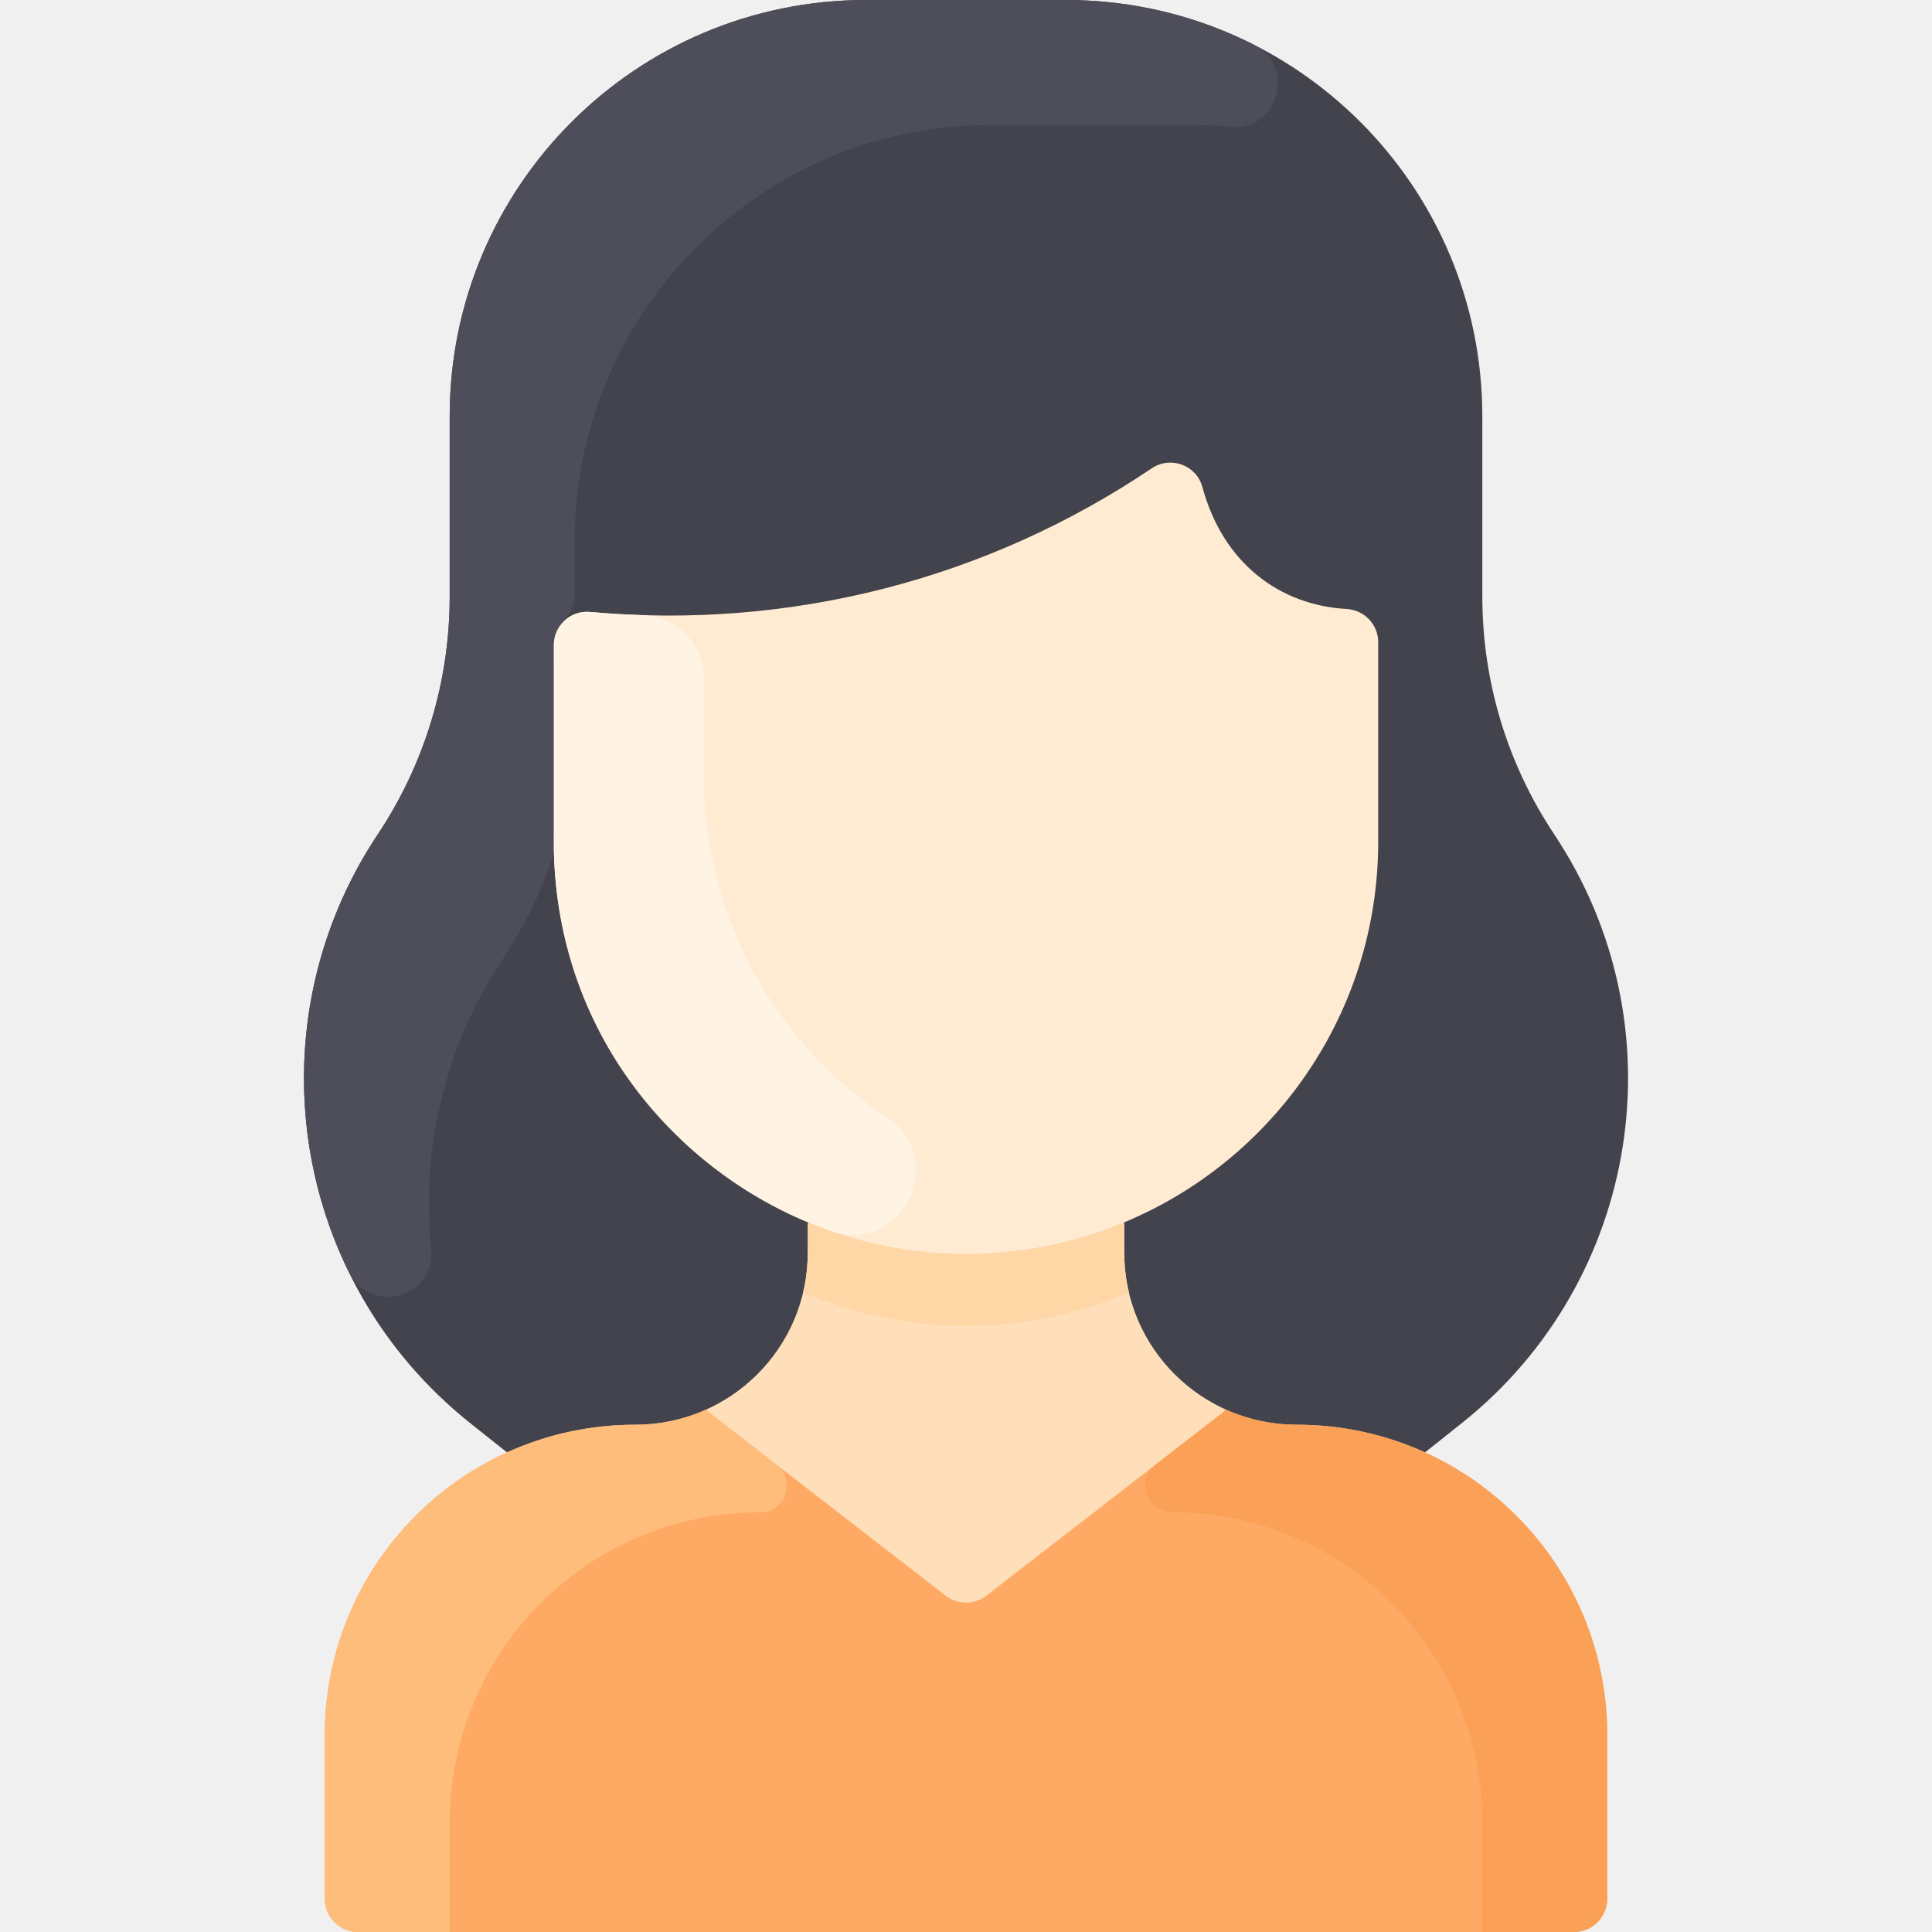
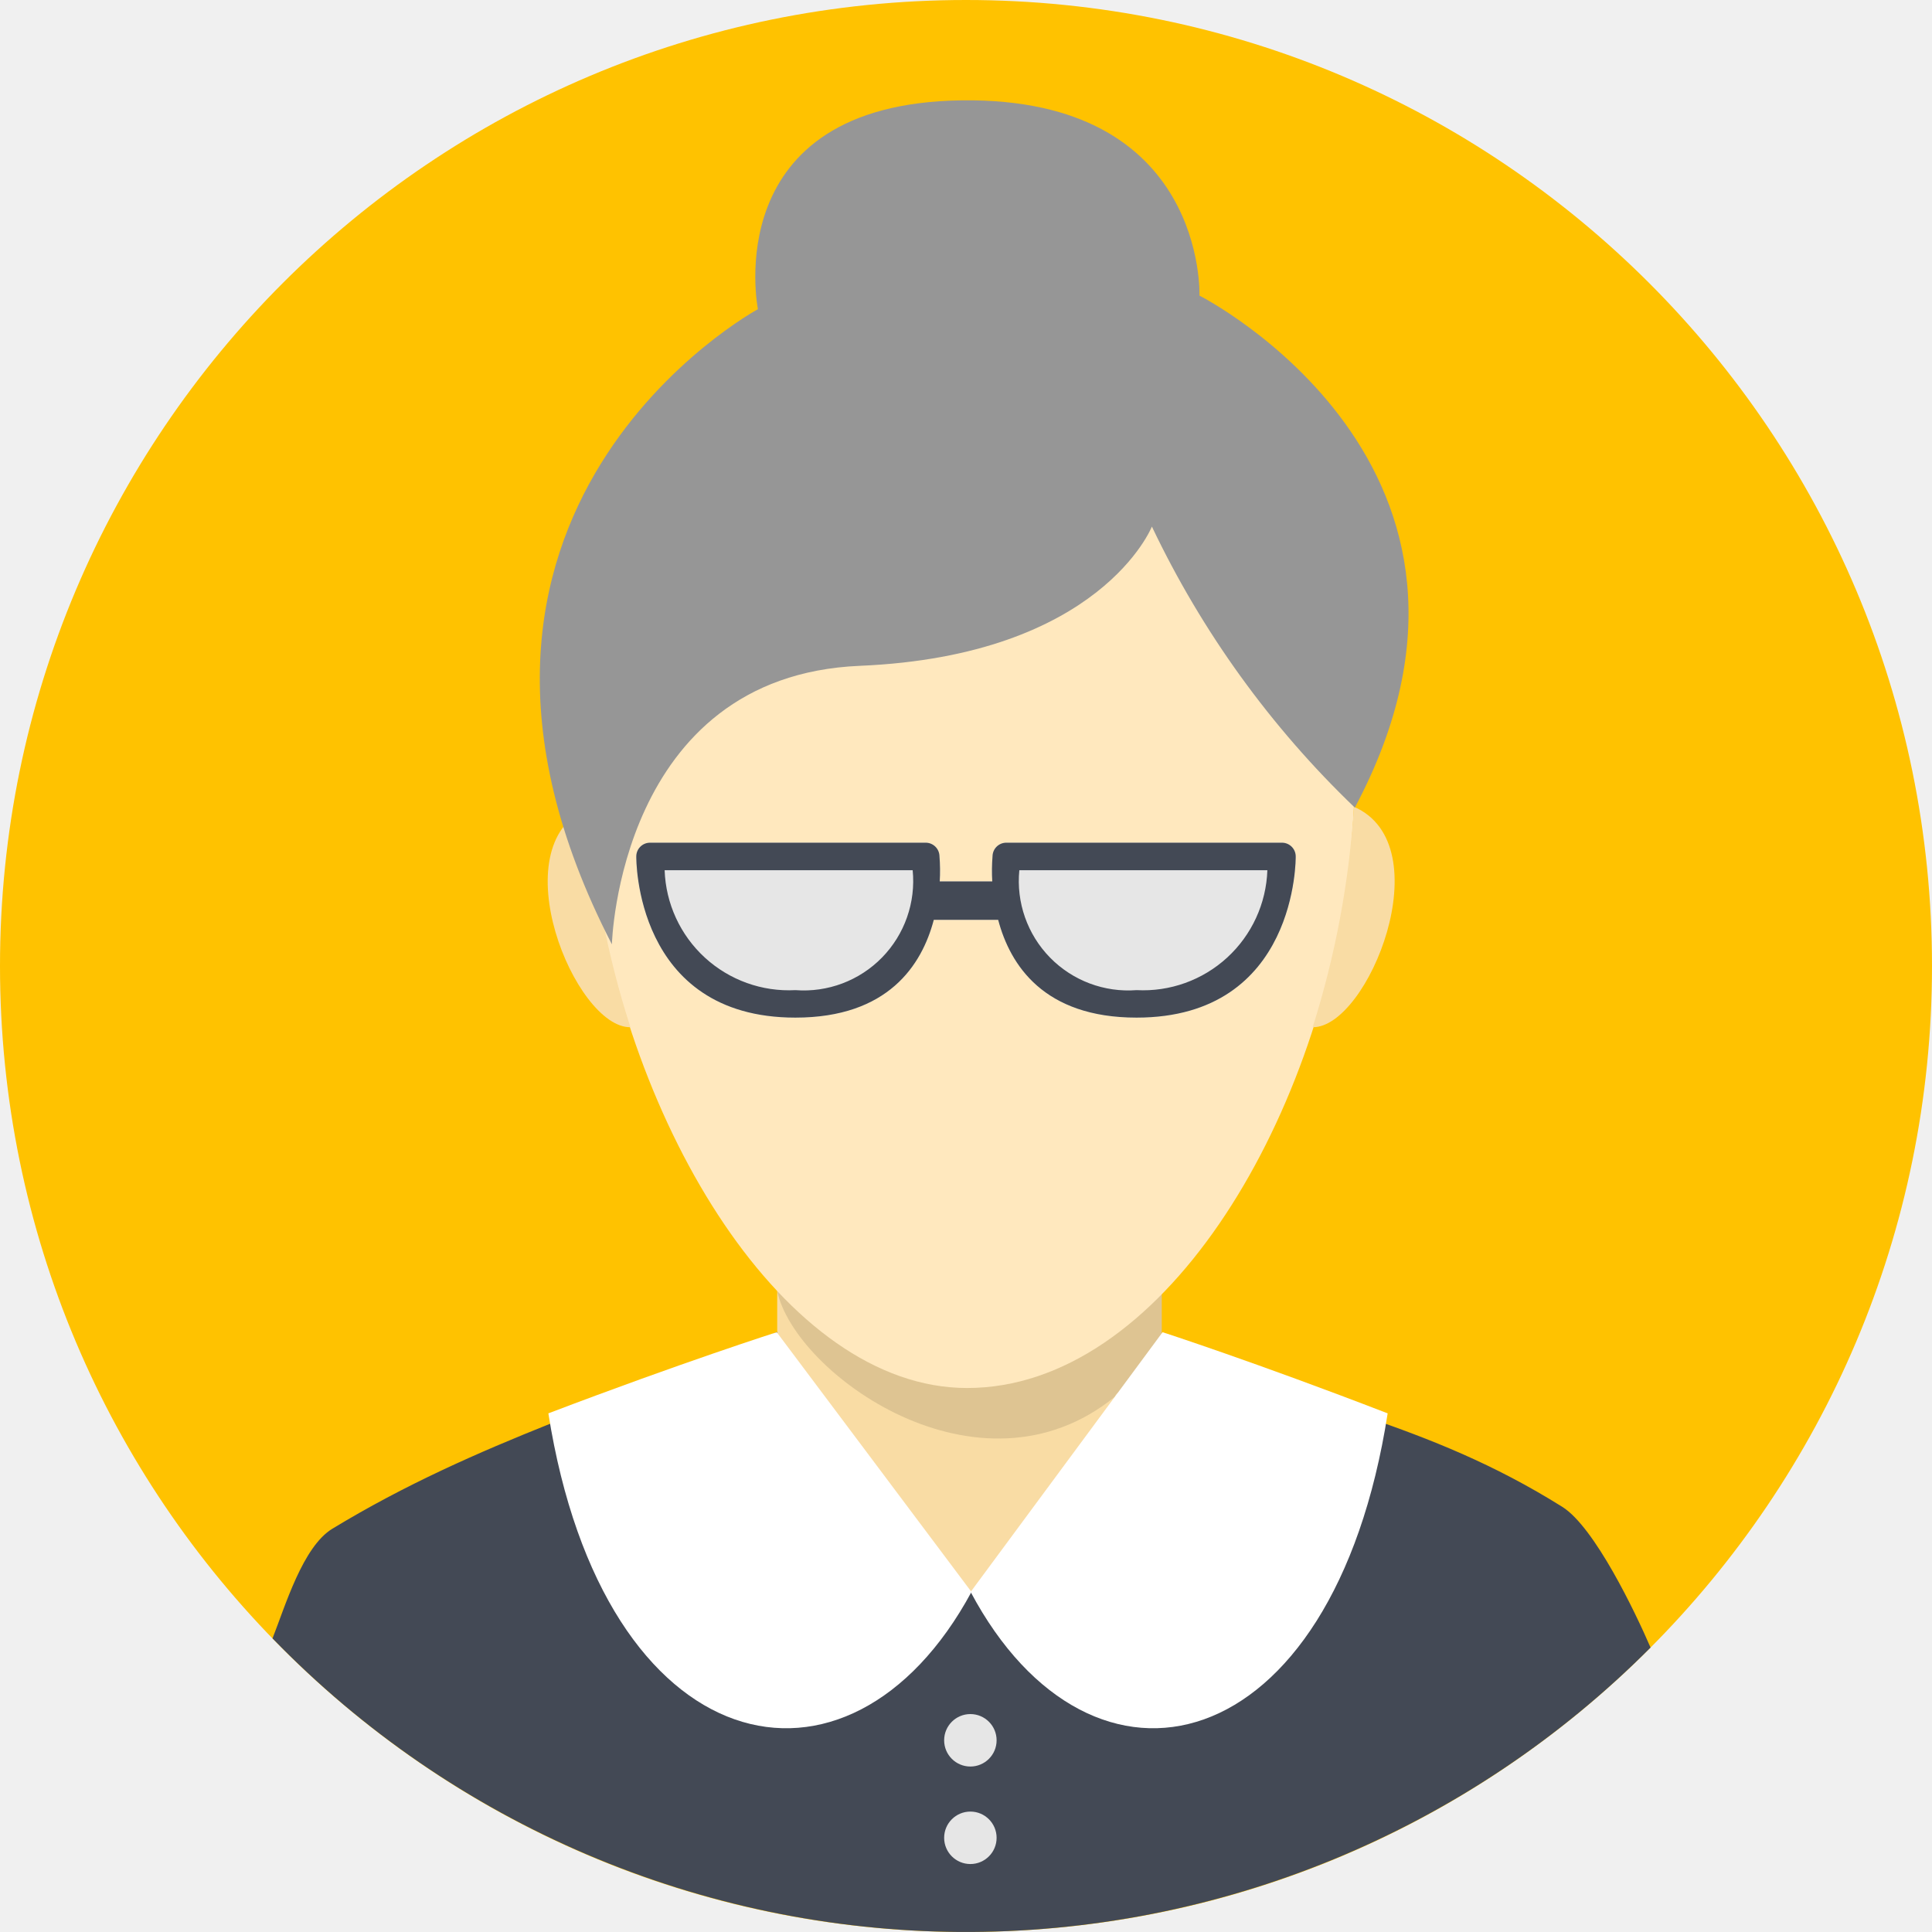
- <svg xmlns="http://www.w3.org/2000/svg" id="Layer_1" enable-background="new 0 0 464 464" height="512" viewBox="0 0 464 464" width="512">
-   <path d="m386.001 416.74v39.26c0 4.42-3.58 8-8 8h-292c-4.42 0-8-3.58-8-8v-39.26c0-30.19 17.95-56.2 43.76-67.93-10.531-8.379-26.582-19.641-38.26-43.87-16.265-33.698-13.481-73.452 7.24-104.57 11.26-16.9 17.26-36.74 17.26-57.04v-43.33c0-55.23 44.77-100 100-100h48c55.23 0 100 44.77 100 100 0 45.887-1.121 54.873 4.41 73.12 7.805 25.801 18.114 28.993 26.06 55.25 12.491 41.274-1.326 86.287-35.37 113.39l-8.86 7.05c25.81 11.73 43.76 37.74 43.76 67.93z" fill="#ffdfba" />
-   <path d="m386.001 416.74v39.26c0 4.418-3.582 8-8 8h-292c-4.418 0-8-3.582-8-8v-39.26c0-41.162 33.369-74.57 74.57-74.57 6.13 0 11.95-1.33 17.18-3.71l.25.54 57.103 44.208c2.883 2.232 6.911 2.232 9.795 0l57.102-44.208.25-.54c5.23 2.38 11.05 3.71 17.18 3.71 41.041 0 74.57 33.249 74.57 74.57z" fill="#ffaa64" />
-   <path d="m323.429 146.258c4.247.242 7.572 3.732 7.572 7.986v47.886c0 41.27-25.25 76.64-61.15 91.5-64.917 26.947-136.85-20.924-136.85-91.5v-47.19c0-4.689 4.016-8.394 8.686-7.971 47.987 4.351 95.242-7.767 134.923-34.499 4.513-3.04 10.727-.788 12.152 4.464 4.936 18.194 18.399 28.397 34.667 29.324z" fill="#ffebd2" />
-   <path d="m351.101 341.76-8.86 7.05c-9.39-4.26-19.82-6.64-30.81-6.64-22.829 0-41.43-18.435-41.43-41.34v-6.83l-.15-.37c35.9-14.86 61.15-50.23 61.15-91.5v-47.886c0-4.254-3.325-7.744-7.572-7.986-16.168-.921-29.699-11.013-34.667-29.323-1.425-5.252-7.639-7.504-12.152-4.464-39.655 26.714-86.907 38.852-134.923 34.499-4.67-.423-8.686 3.282-8.686 7.971v47.19c0 41.27 25.25 76.64 61.15 91.5l-.15.37v6.83c0 22.901-18.596 41.34-41.43 41.34-10.99 0-21.42 2.38-30.81 6.64l-8.86-7.05c-43.011-34.272-52.588-95.695-22.16-141.39 11.26-16.9 17.26-36.74 17.26-57.04v-43.331c0-55.228 44.772-100 100-100h48c55.228 0 100 44.772 100 100v43.33c0 20.276 6 40.14 17.26 57.04 30.539 45.862 20.688 107.278-22.16 141.39z" fill="#42434d" />
-   <path d="m271.131 310.42c-24.637 10.313-51.712 11.113-78.26 0 1.356-5.626 1.13-9.27 1.13-16.42l.15-.37c24.082 9.996 51.571 10.016 75.7 0l.15.37c0 7.153-.226 10.796 1.13 16.42z" fill="#ffd6a6" />
-   <path d="m301.176 10.762c10.212 5.18 5.774 20.767-5.626 19.688-3.143-.298-6.329-.45-9.55-.45h-48c-55.228 0-100 44.772-100 100v12.168c0 7.184-5 6.952-5 12.772 0 52.822.214 49.478-.561 51.757-7.845 23.078-17.266 26.418-24.909 51.673-4.163 13.756-5.393 27.922-3.951 41.669 1.177 11.22-14.446 16.587-20.079 4.901-16.149-33.457-13.62-73.243 7.24-104.57 11.26-16.9 17.26-36.74 17.26-57.04v-43.33c0-55.228 44.772-100 100-100h48c16.257 0 31.607 3.879 45.176 10.762z" fill="#4d4e59" />
-   <path d="m213.022 268.449c14.939 10 3.553 33.13-13.41 27.177-37.286-13.084-66.611-47.883-66.611-93.497v-47.19c0-4.69 4.02-8.39 8.69-7.97 3.832.348 8.04.622 12.581.761 8.219.25 14.729 7.037 14.729 15.26v23.14c0 34.826 17.756 64.738 44.021 82.319z" fill="#fff3e4" />
-   <path d="m186.494 351.769c4.746 3.674 2.238 11.378-3.764 11.401-42.333.158-74.729 34.149-74.729 74.57v26.26h-22c-4.418 0-8-3.582-8-8v-39.26c0-41.163 33.37-74.57 74.57-74.57 6.13 0 11.95-1.33 17.18-3.71l.25.54z" fill="#ffbd7b" />
-   <path d="m277.507 351.769c-4.746 3.674-2.238 11.378 3.764 11.401 42.333.158 74.729 34.149 74.729 74.57v26.26h22c4.418 0 8-3.582 8-8v-39.26c0-41.163-33.37-74.57-74.57-74.57-6.13 0-11.95-1.33-17.18-3.71l-.25.54z" fill="#faa157" />
+ <svg xmlns="http://www.w3.org/2000/svg" viewBox="0 0 61.8 61.8" id="avatar">
+   <g data-name="Layer 2">
+     <g data-name="—ÎÓÈ 1">
+       <circle cx="30.9" cy="30.9" r="30.9" fill="#ffc200" />
+       <path fill="#f9dca4" fill-rule="evenodd" d="m24.861 39.625 12.301.116V52.03l-12.301-.116V39.625z" />
+       <path fill-rule="evenodd" d="M37.164 39.719v3.406a8.733 8.733 0 0 1-.039 1.166c-.053.415-1.314-.064-1.464.388-4.343 3.524-10.243-.74-10.8-3.383z" opacity=".11" />
+       <path fill="#ffe8be" fill-rule="evenodd" d="M30.935 10.85c20.245 0 12.355 33.549 0 33.549-11.67 0-20.245-33.548 0-33.548z" />
+       <path fill="#f9dca4" fill-rule="evenodd" d="M18.815 25.834c-2.816 1.229-.422 7.05 1.35 7.024a29.337 29.337 0 0 1-1.35-7.024zM43.309 25.806c2.815 1.228.45 7.078-1.32 7.052a29.499 29.499 0 0 0 1.32-7.052z" />
+       <path fill="#ffe8be" fill-rule="evenodd" d="M30.92 11.073c8.298 0 11.775 5.9 11.988 12.716.292 9.332-5.398 20.387-11.987 20.387-6.24 0-12.087-11.433-11.732-20.86.248-6.615 3.628-12.242 11.732-12.242z" />
+       <path fill="#969696" fill-rule="evenodd" d="M19.573 30.206s.217-8.582 7.93-8.908 9.343-4.454 9.343-4.454a30.732 30.732 0 0 0 6.492 8.99c5.806-10.92-4.97-16.378-4.97-16.378s.235-6.347-7.605-6.246-6.519 6.68-6.519 6.68-11.842 6.41-4.671 20.316z" />
+       <path fill="#434955" fill-rule="evenodd" d="M52.797 52.701c-.484-1.122-1.787-3.851-2.822-4.5-4.398-2.756-8.086-3.155-12.813-5.3.238 10.814-12.055 10.672-12.302-.294-4.974 2.234-9.567 3.463-14.228 6.293-.948.576-1.508 2.475-1.915 3.508a30.896 30.896 0 0 0 44.08.293z" />
+       <path fill="#fff" fill-rule="evenodd" d="m24.846 42.614 6.229 8.308c-3.93 7.28-11.765 5.49-13.534-5.712 4.308-1.64 7.305-2.596 7.305-2.596z" />
+       <path fill="#e6e6e6" fill-rule="evenodd" d="M20.793 26.956h8.818a.44.44 0 0 1 .44.429 5.775 5.775 0 0 1 .009.809h1.68a5.832 5.832 0 0 1 .009-.81.44.44 0 0 1 .44-.428h8.818a.44.44 0 0 1 .44.44c0 .014.07 5.155-5.092 5.155-2.962 0-4.044-1.678-4.426-3.128H29.87c-.382 1.45-1.464 3.128-4.427 3.128-5.161 0-5.09-5.14-5.09-5.155a.44.44 0 0 1 .439-.44z" />
+       <path fill="#fff" fill-rule="evenodd" d="m37.188 42.614-6.14 8.308c3.872 7.28 11.595 5.49 13.34-5.712-4.247-1.64-7.2-2.596-7.2-2.596z" />
+       <path fill="#434955" fill-rule="evenodd" d="M20.793 26.956h8.818a.44.44 0 0 1 .44.429 5.775 5.775 0 0 1 .009.809h1.68a5.832 5.832 0 0 1 .009-.81.44.44 0 0 1 .44-.428h8.818a.44.44 0 0 1 .44.44c0 .014.07 5.155-5.092 5.155-2.962 0-4.044-1.678-4.426-3.128H29.87c-.382 1.45-1.464 3.128-4.427 3.128-5.161 0-5.09-5.14-5.09-5.155a.44.44 0 0 1 .439-.44zm19.747.88h-7.934a3.5 3.5 0 0 0 3.75 3.836 3.977 3.977 0 0 0 4.184-3.837zm-11.347 0H21.26a3.977 3.977 0 0 0 4.184 3.836 3.5 3.5 0 0 0 3.75-3.837z" />
+       <circle cx="31.04" cy="55.668" r=".839" fill="#e6e6e6" />
+       <circle cx="31.04" cy="58.787" r=".839" fill="#e6e6e6" />
+     </g>
+   </g>
</svg>
